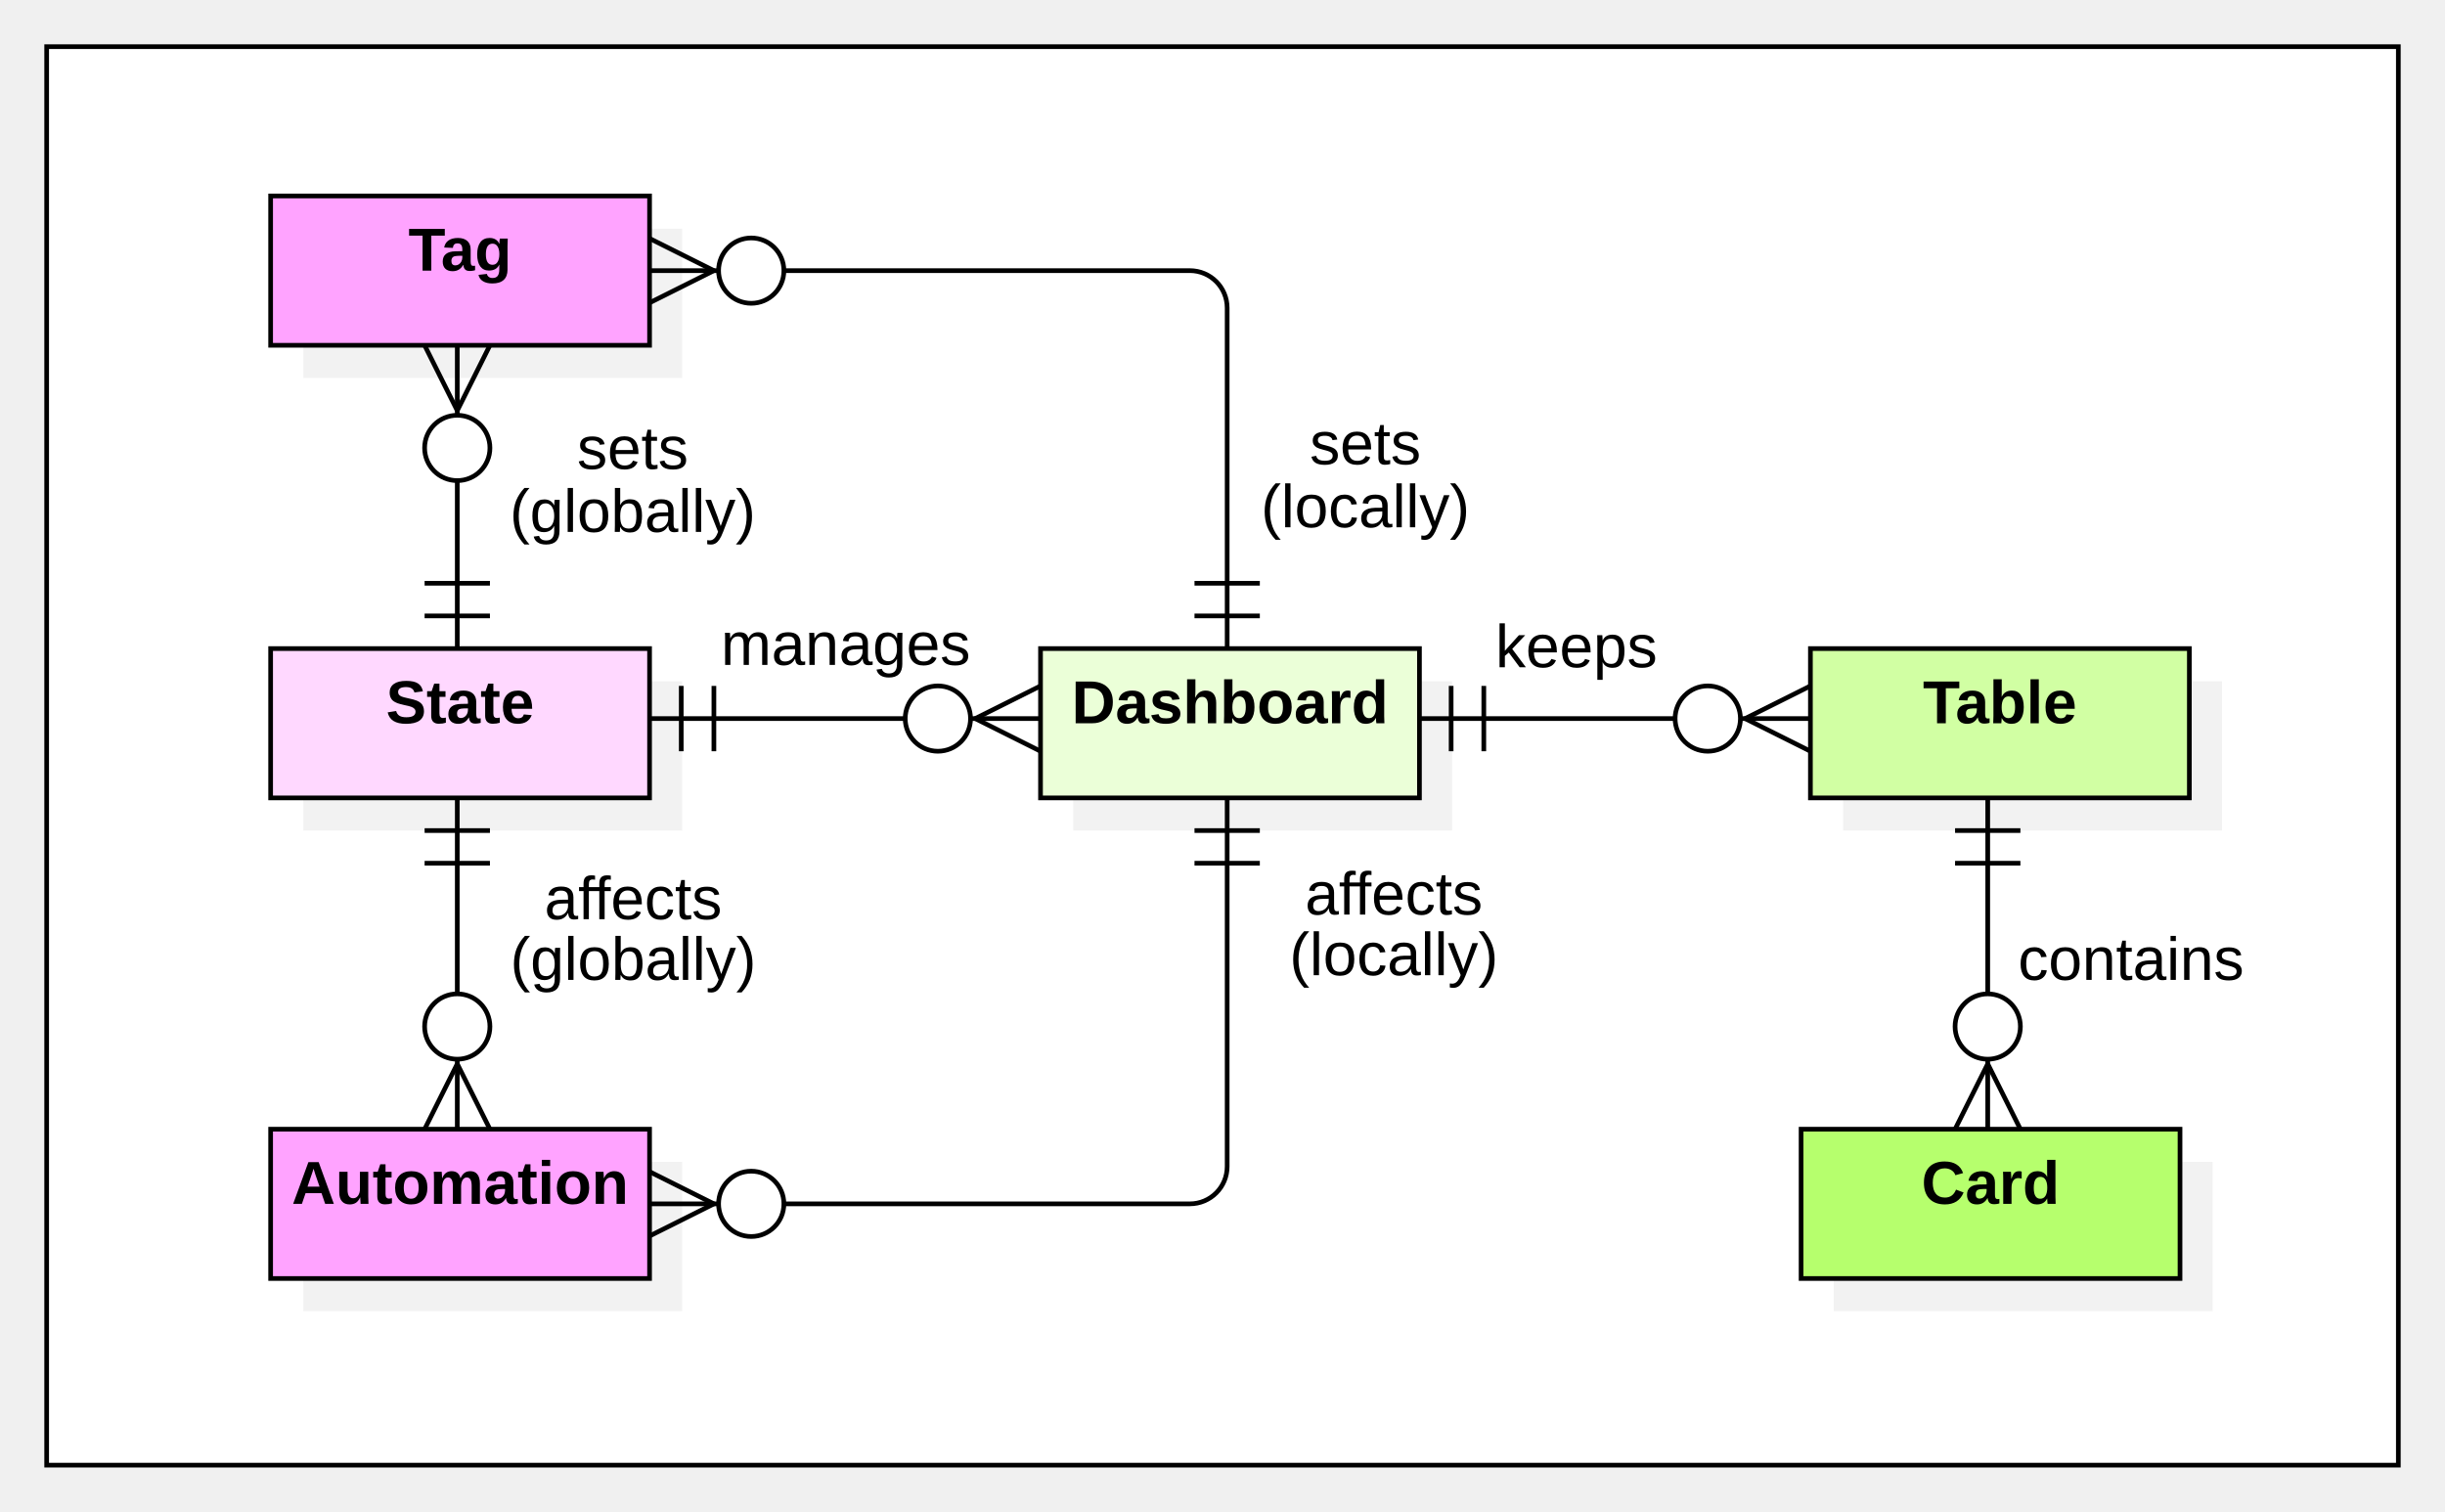
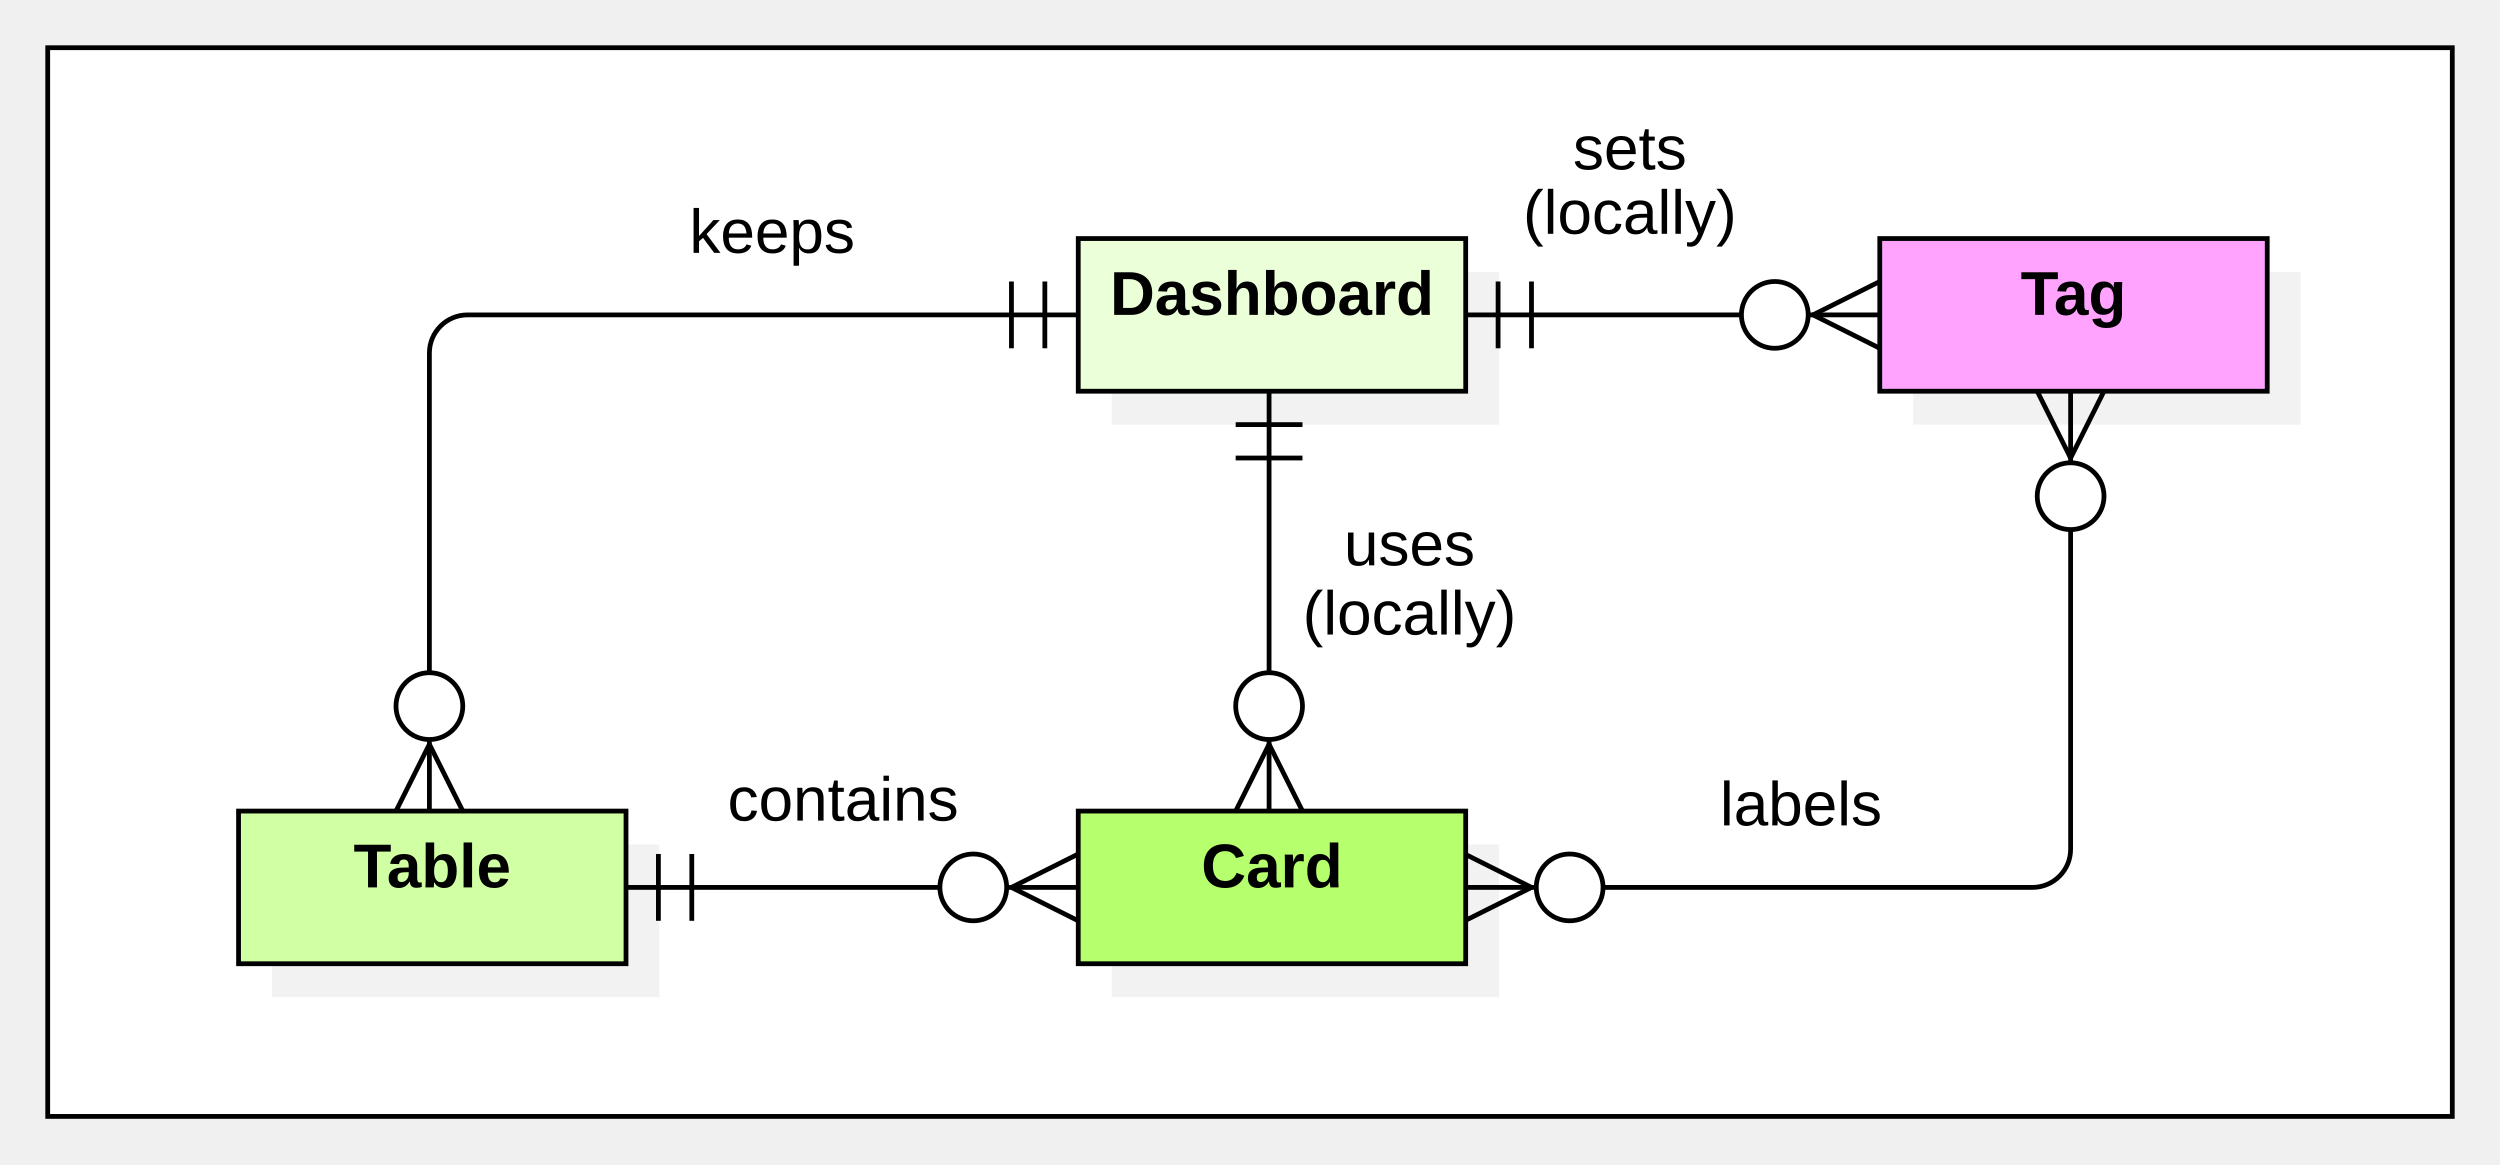
- <svg xmlns="http://www.w3.org/2000/svg" version="1.1" width="524" height="324">
+ <svg xmlns="http://www.w3.org/2000/svg" version="1.1" width="524" height="244">
  <defs />
  <g>
-     <g transform="translate(-278,-70) scale(1,1)">
-       <rect fill="#ffffff" stroke="none" x="288" y="80" width="504" height="304" />
-     </g>
-     <g transform="translate(-278,-70) scale(1,1)">
-       <path fill="none" stroke="#000000" d="M 288 80 L 792 80 L 792 384 L 288 384 L 288 80 Z Z" stroke-miterlimit="10" />
-     </g>
-     <g transform="translate(-278,-70) scale(1,1)">
-       <rect fill="#C0C0C0" stroke="none" x="343" y="216" width="81.211" height="32" opacity="0.2" />
-     </g>
-     <g transform="translate(-278,-70) scale(1,1)">
-       <rect fill="#ffd8ff" stroke="none" x="336" y="209" width="81.211" height="32" />
-     </g>
-     <g transform="translate(-278,-70) scale(1,1)">
-       <path fill="none" stroke="#000000" d="M 336 209 L 417.211 209 L 417.211 241 L 336 241 L 336 209 Z Z" stroke-miterlimit="10" />
-     </g>
-     <g transform="translate(-278,-70) scale(1,1)">
-       <g>
-         <path fill="none" stroke="none" />
-         <text fill="#000000" stroke="none" font-family="Arial" font-size="13px" font-style="normal" font-weight="bold" text-decoration="none" x="360.711" y="225">State</text>
-       </g>
-     </g>
-     <g transform="translate(-278,-70) scale(1,1)">
-       <rect fill="#C0C0C0" stroke="none" x="508" y="216" width="81.211" height="32" opacity="0.2" />
-     </g>
-     <g transform="translate(-278,-70) scale(1,1)">
-       <rect fill="#ebffd8" stroke="none" x="501" y="209" width="81.211" height="32" />
-     </g>
-     <g transform="translate(-278,-70) scale(1,1)">
-       <path fill="none" stroke="#000000" d="M 501 209 L 582.211 209 L 582.211 241 L 501 241 L 501 209 Z Z" stroke-miterlimit="10" />
-     </g>
-     <g transform="translate(-278,-70) scale(1,1)">
-       <g>
-         <path fill="none" stroke="none" />
-         <text fill="#000000" stroke="none" font-family="Arial" font-size="13px" font-style="normal" font-weight="bold" text-decoration="none" x="507.655" y="225">Dashboard</text>
-       </g>
-     </g>
-     <g transform="translate(-278,-70) scale(1,1)">
-       <rect fill="#C0C0C0" stroke="none" x="673" y="216" width="81.211" height="32" opacity="0.2" />
-     </g>
-     <g transform="translate(-278,-70) scale(1,1)">
-       <rect fill="#d1ffa3" stroke="none" x="666" y="209" width="81.211" height="32" />
-     </g>
-     <g transform="translate(-278,-70) scale(1,1)">
-       <path fill="none" stroke="#000000" d="M 666 209 L 747.211 209 L 747.211 241 L 666 241 L 666 209 Z Z" stroke-miterlimit="10" />
-     </g>
-     <g transform="translate(-278,-70) scale(1,1)">
-       <g>
-         <path fill="none" stroke="none" />
-         <text fill="#000000" stroke="none" font-family="Arial" font-size="13px" font-style="normal" font-weight="bold" text-decoration="none" x="690.111" y="225">Table</text>
-       </g>
-     </g>
-     <g transform="translate(-278,-70) scale(1,1)">
-       <rect fill="#C0C0C0" stroke="none" x="671" y="319" width="81.211" height="32" opacity="0.2" />
-     </g>
-     <g transform="translate(-278,-70) scale(1,1)">
-       <rect fill="#b6ff6d" stroke="none" x="664" y="312" width="81.211" height="32" />
-     </g>
-     <g transform="translate(-278,-70) scale(1,1)">
-       <path fill="none" stroke="#000000" d="M 664 312 L 745.211 312 L 745.211 344 L 664 344 L 664 312 Z Z" stroke-miterlimit="10" />
-     </g>
-     <g transform="translate(-278,-70) scale(1,1)">
-       <g>
-         <path fill="none" stroke="none" />
-         <text fill="#000000" stroke="none" font-family="Arial" font-size="13px" font-style="normal" font-weight="bold" text-decoration="none" x="689.796" y="328">Card</text>
-       </g>
-     </g>
-     <g transform="translate(-278,-70) scale(1,1)">
-       <rect fill="#C0C0C0" stroke="none" x="343" y="319" width="81.211" height="32" opacity="0.2" />
-     </g>
-     <g transform="translate(-278,-70) scale(1,1)">
-       <rect fill="#ffa3ff" stroke="none" x="336" y="312" width="81.211" height="32" />
-     </g>
-     <g transform="translate(-278,-70) scale(1,1)">
-       <path fill="none" stroke="#000000" d="M 336 312 L 417.211 312 L 417.211 344 L 336 344 L 336 312 Z Z" stroke-miterlimit="10" />
-     </g>
-     <g transform="translate(-278,-70) scale(1,1)">
-       <g>
-         <path fill="none" stroke="none" />
-         <text fill="#000000" stroke="none" font-family="Arial" font-size="13px" font-style="normal" font-weight="bold" text-decoration="none" x="340.5" y="328">Automation</text>
-       </g>
-     </g>
-     <g transform="translate(-278,-70) scale(1,1)">
-       <rect fill="#C0C0C0" stroke="none" x="343" y="119" width="81.211" height="32" opacity="0.2" />
-     </g>
-     <g transform="translate(-278,-70) scale(1,1)">
-       <rect fill="#ffa3ff" stroke="none" x="336" y="112" width="81.211" height="32" />
-     </g>
-     <g transform="translate(-278,-70) scale(1,1)">
-       <path fill="none" stroke="#000000" d="M 336 112 L 417.211 112 L 417.211 144 L 336 144 L 336 112 Z Z" stroke-miterlimit="10" />
-     </g>
-     <g transform="translate(-278,-70) scale(1,1)">
-       <g>
-         <path fill="none" stroke="none" />
-         <text fill="#000000" stroke="none" font-family="Arial" font-size="13px" font-style="normal" font-weight="bold" text-decoration="none" x="365.532" y="128">Tag</text>
-       </g>
-     </g>
-     <g transform="translate(-278,-70) scale(1,1)">
-       <path fill="none" stroke="#000000" d="M 417 224 L 501 224" stroke-miterlimit="10" />
-     </g>
-     <g transform="translate(-278,-70) scale(1,1)">
-       <path fill="none" stroke="#000000" d="M 487 224 L 501 231" stroke-miterlimit="10" />
-     </g>
-     <g transform="translate(-278,-70) scale(1,1)">
-       <path fill="none" stroke="#000000" d="M 487 224 L 501 217" stroke-miterlimit="10" />
-     </g>
-     <g transform="translate(-278,-70) scale(1,1)">
-       <path fill="#FFFFFF" stroke="none" d="M 472 224 C 472 220.134 475.134 217 479 217 C 482.866 217 486 220.134 486 224 C 486 227.866 482.866 231 479 231 C 475.134 231 472 227.866 472 224 Z" />
-     </g>
-     <g transform="translate(-278,-70) scale(1,1)">
-       <path fill="none" stroke="#000000" d="M 472 224 C 472 220.134 475.134 217 479 217 C 482.866 217 486 220.134 486 224 C 486 227.866 482.866 231 479 231 C 475.134 231 472 227.866 472 224 Z" stroke-miterlimit="10" />
-     </g>
-     <g transform="translate(-278,-70) scale(1,1)">
-       <path fill="none" stroke="#000000" d="M 424 217 L 424 231" stroke-miterlimit="10" />
-     </g>
-     <g transform="translate(-278,-70) scale(1,1)">
-       <path fill="none" stroke="#000000" d="M 431 217 L 431 231" stroke-miterlimit="10" />
-     </g>
-     <g transform="translate(-278,-70) scale(1,1)">
-       <g>
-         <path fill="none" stroke="none" />
-         <text fill="#000000" stroke="none" font-family="Arial" font-size="13px" font-style="normal" font-weight="normal" text-decoration="none" x="432.5" y="212.5">manages</text>
-       </g>
-     </g>
-     <g transform="translate(-278,-70) scale(1,1)">
-       <g>
-         <path fill="none" stroke="none" />
-         <text fill="#000000" stroke="none" font-family="Arial" font-size="13px" font-style="normal" font-weight="normal" text-decoration="none" x="441.5" y="209" />
-       </g>
-     </g>
-     <g transform="translate(-278,-70) scale(1,1)">
-       <g>
-         <path fill="none" stroke="none" />
-         <text fill="#000000" stroke="none" font-family="Arial" font-size="13px" font-style="normal" font-weight="normal" text-decoration="none" x="474.5" y="209" />
-       </g>
-     </g>
-     <g transform="translate(-278,-70) scale(1,1)">
-       <path fill="none" stroke="#000000" d="M 582 224 L 666 224" stroke-miterlimit="10" />
-     </g>
-     <g transform="translate(-278,-70) scale(1,1)">
-       <path fill="none" stroke="#000000" d="M 652 224 L 666 231" stroke-miterlimit="10" />
-     </g>
-     <g transform="translate(-278,-70) scale(1,1)">
-       <path fill="none" stroke="#000000" d="M 652 224 L 666 217" stroke-miterlimit="10" />
-     </g>
-     <g transform="translate(-278,-70) scale(1,1)">
-       <path fill="#FFFFFF" stroke="none" d="M 637 224 C 637 220.134 640.134 217 644 217 C 647.866 217 651 220.134 651 224 C 651 227.866 647.866 231 644 231 C 640.134 231 637 227.866 637 224 Z" />
-     </g>
-     <g transform="translate(-278,-70) scale(1,1)">
-       <path fill="none" stroke="#000000" d="M 637 224 C 637 220.134 640.134 217 644 217 C 647.866 217 651 220.134 651 224 C 651 227.866 647.866 231 644 231 C 640.134 231 637 227.866 637 224 Z" stroke-miterlimit="10" />
-     </g>
-     <g transform="translate(-278,-70) scale(1,1)">
-       <path fill="none" stroke="#000000" d="M 589 217 L 589 231" stroke-miterlimit="10" />
-     </g>
-     <g transform="translate(-278,-70) scale(1,1)">
-       <path fill="none" stroke="#000000" d="M 596 217 L 596 231" stroke-miterlimit="10" />
-     </g>
-     <g transform="translate(-278,-70) scale(1,1)">
-       <g>
-         <path fill="none" stroke="none" />
-         <text fill="#000000" stroke="none" font-family="Arial" font-size="13px" font-style="normal" font-weight="normal" text-decoration="none" x="598.5" y="213">keeps</text>
-       </g>
-     </g>
-     <g transform="translate(-278,-70) scale(1,1)">
-       <g>
-         <path fill="none" stroke="none" />
-         <text fill="#000000" stroke="none" font-family="Arial" font-size="13px" font-style="normal" font-weight="normal" text-decoration="none" x="606.5" y="209" />
-       </g>
-     </g>
-     <g transform="translate(-278,-70) scale(1,1)">
-       <g>
-         <path fill="none" stroke="none" />
-         <text fill="#000000" stroke="none" font-family="Arial" font-size="13px" font-style="normal" font-weight="normal" text-decoration="none" x="639.5" y="209" />
-       </g>
-     </g>
-     <g transform="translate(-278,-70) scale(1,1)">
-       <path fill="none" stroke="#000000" d="M 704 241 L 704 312" stroke-miterlimit="10" />
-     </g>
-     <g transform="translate(-278,-70) scale(1,1)">
-       <path fill="none" stroke="#000000" d="M 704 298 L 697 312" stroke-miterlimit="10" />
-     </g>
-     <g transform="translate(-278,-70) scale(1,1)">
-       <path fill="none" stroke="#000000" d="M 704 298 L 711 312" stroke-miterlimit="10" />
-     </g>
-     <g transform="translate(-278,-70) scale(1,1)">
-       <path fill="#FFFFFF" stroke="none" d="M 697 290 C 697 286.134 700.134 283 704 283 C 707.866 283 711 286.134 711 290 C 711 293.866 707.866 297 704 297 C 700.134 297 697 293.866 697 290 Z" />
-     </g>
-     <g transform="translate(-278,-70) scale(1,1)">
-       <path fill="none" stroke="#000000" d="M 697 290 C 697 286.134 700.134 283 704 283 C 707.866 283 711 286.134 711 290 C 711 293.866 707.866 297 704 297 C 700.134 297 697 293.866 697 290 Z" stroke-miterlimit="10" />
-     </g>
-     <g transform="translate(-278,-70) scale(1,1)">
-       <path fill="none" stroke="#000000" d="M 711 248 L 697 248" stroke-miterlimit="10" />
-     </g>
-     <g transform="translate(-278,-70) scale(1,1)">
-       <path fill="none" stroke="#000000" d="M 711 255 L 697 255" stroke-miterlimit="10" />
-     </g>
-     <g transform="translate(-278,-70) scale(1,1)">
-       <g>
-         <path fill="none" stroke="none" />
-         <text fill="#000000" stroke="none" font-family="Arial" font-size="13px" font-style="normal" font-weight="normal" text-decoration="none" x="710.5" y="280">contains</text>
-       </g>
-     </g>
-     <g transform="translate(-278,-70) scale(1,1)">
-       <g>
-         <path fill="none" stroke="none" />
-         <text fill="#000000" stroke="none" font-family="Arial" font-size="13px" font-style="normal" font-weight="normal" text-decoration="none" x="718.5" y="266" />
-       </g>
-     </g>
-     <g transform="translate(-278,-70) scale(1,1)">
-       <g>
-         <path fill="none" stroke="none" />
-         <text fill="#000000" stroke="none" font-family="Arial" font-size="13px" font-style="normal" font-weight="normal" text-decoration="none" x="718.5" y="286" />
-       </g>
-     </g>
-     <g transform="translate(-278,-70) scale(1,1)">
-       <path fill="none" stroke="#000000" d="M 541 209 L 541 136 M 541 136 A 8 8 0 0 0 533 128 L 417 128" stroke-miterlimit="10" />
-     </g>
-     <g transform="translate(-278,-70) scale(1,1)">
-       <path fill="none" stroke="#000000" d="M 431 128 L 417 121" stroke-miterlimit="10" />
-     </g>
-     <g transform="translate(-278,-70) scale(1,1)">
-       <path fill="none" stroke="#000000" d="M 431 128 L 417 135" stroke-miterlimit="10" />
-     </g>
-     <g transform="translate(-278,-70) scale(1,1)">
-       <path fill="#FFFFFF" stroke="none" d="M 432 128 C 432 124.134 435.134 121 439 121 C 442.866 121 446 124.134 446 128 C 446 131.866 442.866 135 439 135 C 435.134 135 432 131.866 432 128 Z" />
-     </g>
-     <g transform="translate(-278,-70) scale(1,1)">
-       <path fill="none" stroke="#000000" d="M 432 128 C 432 124.134 435.134 121 439 121 C 442.866 121 446 124.134 446 128 C 446 131.866 442.866 135 439 135 C 435.134 135 432 131.866 432 128 Z" stroke-miterlimit="10" />
-     </g>
-     <g transform="translate(-278,-70) scale(1,1)">
-       <path fill="none" stroke="#000000" d="M 534 202 L 548 202" stroke-miterlimit="10" />
-     </g>
-     <g transform="translate(-278,-70) scale(1,1)">
-       <path fill="none" stroke="#000000" d="M 534 195 L 548 195" stroke-miterlimit="10" />
-     </g>
-     <g transform="translate(-278,-70) scale(1,1)">
-       <g>
-         <path fill="none" stroke="none" />
-         <text fill="#000000" stroke="none" font-family="Arial" font-size="13px" font-style="normal" font-weight="normal" text-decoration="none" x="558.697" y="169.5">sets</text>
-         <text fill="#000000" stroke="none" font-family="Arial" font-size="13px" font-style="normal" font-weight="normal" text-decoration="none" x="548.227" y="183">(locally)</text>
-       </g>
-     </g>
-     <g transform="translate(-278,-70) scale(1,1)">
-       <g>
-         <path fill="none" stroke="none" />
-         <text fill="#000000" stroke="none" font-family="Arial" font-size="13px" font-style="normal" font-weight="normal" text-decoration="none" x="441.5" y="142" />
-       </g>
-     </g>
-     <g transform="translate(-278,-70) scale(1,1)">
-       <path fill="none" stroke="#000000" d="M 376 241 L 376 312" stroke-miterlimit="10" />
-     </g>
-     <g transform="translate(-278,-70) scale(1,1)">
-       <path fill="none" stroke="#000000" d="M 376 298 L 369 312" stroke-miterlimit="10" />
-     </g>
-     <g transform="translate(-278,-70) scale(1,1)">
-       <path fill="none" stroke="#000000" d="M 376 298 L 383 312" stroke-miterlimit="10" />
-     </g>
-     <g transform="translate(-278,-70) scale(1,1)">
-       <path fill="#FFFFFF" stroke="none" d="M 369 290 C 369 286.134 372.134 283 376 283 C 379.866 283 383 286.134 383 290 C 383 293.866 379.866 297 376 297 C 372.134 297 369 293.866 369 290 Z" />
-     </g>
-     <g transform="translate(-278,-70) scale(1,1)">
-       <path fill="none" stroke="#000000" d="M 369 290 C 369 286.134 372.134 283 376 283 C 379.866 283 383 286.134 383 290 C 383 293.866 379.866 297 376 297 C 372.134 297 369 293.866 369 290 Z" stroke-miterlimit="10" />
-     </g>
-     <g transform="translate(-278,-70) scale(1,1)">
-       <path fill="none" stroke="#000000" d="M 383 248 L 369 248" stroke-miterlimit="10" />
-     </g>
-     <g transform="translate(-278,-70) scale(1,1)">
-       <path fill="none" stroke="#000000" d="M 383 255 L 369 255" stroke-miterlimit="10" />
-     </g>
-     <g transform="translate(-278,-70) scale(1,1)">
-       <g>
-         <path fill="none" stroke="none" />
-         <text fill="#000000" stroke="none" font-family="Arial" font-size="13px" font-style="normal" font-weight="normal" text-decoration="none" x="394.677" y="267">affects</text>
-         <text fill="#000000" stroke="none" font-family="Arial" font-size="13px" font-style="normal" font-weight="normal" text-decoration="none" x="387.336" y="280">(globally)</text>
-       </g>
-     </g>
-     <g transform="translate(-278,-70) scale(1,1)">
-       <g>
-         <path fill="none" stroke="none" />
-         <text fill="#000000" stroke="none" font-family="Arial" font-size="13px" font-style="normal" font-weight="normal" text-decoration="none" x="390.5" y="266" />
-       </g>
-     </g>
-     <g transform="translate(-278,-70) scale(1,1)">
-       <g>
-         <path fill="none" stroke="none" />
-         <text fill="#000000" stroke="none" font-family="Arial" font-size="13px" font-style="normal" font-weight="normal" text-decoration="none" x="390.5" y="286" />
-       </g>
-     </g>
-     <g transform="translate(-278,-70) scale(1,1)">
-       <path fill="none" stroke="#000000" d="M 541 241 L 541 320 M 541 320 A 8 8 0 0 1 533 328 L 417 328" stroke-miterlimit="10" />
-     </g>
-     <g transform="translate(-278,-70) scale(1,1)">
-       <path fill="none" stroke="#000000" d="M 431 328 L 417 321" stroke-miterlimit="10" />
-     </g>
-     <g transform="translate(-278,-70) scale(1,1)">
-       <path fill="none" stroke="#000000" d="M 431 328 L 417 335" stroke-miterlimit="10" />
-     </g>
-     <g transform="translate(-278,-70) scale(1,1)">
-       <path fill="#FFFFFF" stroke="none" d="M 432 328 C 432 324.134 435.134 321 439 321 C 442.866 321 446 324.134 446 328 C 446 331.866 442.866 335 439 335 C 435.134 335 432 331.866 432 328 Z" />
-     </g>
-     <g transform="translate(-278,-70) scale(1,1)">
-       <path fill="none" stroke="#000000" d="M 432 328 C 432 324.134 435.134 321 439 321 C 442.866 321 446 324.134 446 328 C 446 331.866 442.866 335 439 335 C 435.134 335 432 331.866 432 328 Z" stroke-miterlimit="10" />
-     </g>
-     <g transform="translate(-278,-70) scale(1,1)">
-       <path fill="none" stroke="#000000" d="M 548 248 L 534 248" stroke-miterlimit="10" />
-     </g>
-     <g transform="translate(-278,-70) scale(1,1)">
-       <path fill="none" stroke="#000000" d="M 548 255 L 534 255" stroke-miterlimit="10" />
-     </g>
-     <g transform="translate(-278,-70) scale(1,1)">
-       <g>
-         <path fill="none" stroke="none" />
-         <text fill="#000000" stroke="none" font-family="Arial" font-size="13px" font-style="normal" font-weight="normal" text-decoration="none" x="557.697" y="266">affects</text>
-         <text fill="#000000" stroke="none" font-family="Arial" font-size="13px" font-style="normal" font-weight="normal" text-decoration="none" x="554.336" y="279">(locally)</text>
-       </g>
-     </g>
-     <g transform="translate(-278,-70) scale(1,1)">
-       <g>
-         <path fill="none" stroke="none" />
-         <text fill="#000000" stroke="none" font-family="Arial" font-size="13px" font-style="normal" font-weight="normal" text-decoration="none" x="555.5" y="266" />
-       </g>
-     </g>
-     <g transform="translate(-278,-70) scale(1,1)">
-       <g>
-         <path fill="none" stroke="none" />
-         <text fill="#000000" stroke="none" font-family="Arial" font-size="13px" font-style="normal" font-weight="normal" text-decoration="none" x="441.5" y="342" />
-       </g>
-     </g>
-     <g transform="translate(-278,-70) scale(1,1)">
-       <path fill="none" stroke="#000000" d="M 376 209 L 376 144" stroke-miterlimit="10" />
-     </g>
-     <g transform="translate(-278,-70) scale(1,1)">
-       <path fill="none" stroke="#000000" d="M 376 158 L 383 144" stroke-miterlimit="10" />
-     </g>
-     <g transform="translate(-278,-70) scale(1,1)">
-       <path fill="none" stroke="#000000" d="M 376 158 L 369 144" stroke-miterlimit="10" />
-     </g>
-     <g transform="translate(-278,-70) scale(1,1)">
-       <path fill="#FFFFFF" stroke="none" d="M 369 166 C 369 162.134 372.134 159 376 159 C 379.866 159 383 162.134 383 166 C 383 169.866 379.866 173 376 173 C 372.134 173 369 169.866 369 166 Z" />
-     </g>
-     <g transform="translate(-278,-70) scale(1,1)">
-       <path fill="none" stroke="#000000" d="M 369 166 C 369 162.134 372.134 159 376 159 C 379.866 159 383 162.134 383 166 C 383 169.866 379.866 173 376 173 C 372.134 173 369 169.866 369 166 Z" stroke-miterlimit="10" />
-     </g>
-     <g transform="translate(-278,-70) scale(1,1)">
-       <path fill="none" stroke="#000000" d="M 369 202 L 383 202" stroke-miterlimit="10" />
-     </g>
-     <g transform="translate(-278,-70) scale(1,1)">
-       <path fill="none" stroke="#000000" d="M 369 195 L 383 195" stroke-miterlimit="10" />
-     </g>
-     <g transform="translate(-278,-70) scale(1,1)">
-       <g>
-         <path fill="none" stroke="none" />
-         <text fill="#000000" stroke="none" font-family="Arial" font-size="13px" font-style="normal" font-weight="normal" text-decoration="none" x="401.677" y="170.5">sets</text>
-         <text fill="#000000" stroke="none" font-family="Arial" font-size="13px" font-style="normal" font-weight="normal" text-decoration="none" x="387.227" y="184">(globally)</text>
-       </g>
-     </g>
-     <g transform="translate(-278,-70) scale(1,1)">
-       <g>
-         <path fill="none" stroke="none" />
-         <text fill="#000000" stroke="none" font-family="Arial" font-size="13px" font-style="normal" font-weight="normal" text-decoration="none" x="360.5" y="183" />
-       </g>
-     </g>
-     <g transform="translate(-278,-70) scale(1,1)">
-       <g>
-         <path fill="none" stroke="none" />
-         <text fill="#000000" stroke="none" font-family="Arial" font-size="13px" font-style="normal" font-weight="normal" text-decoration="none" x="360.5" y="169" />
+     <g transform="translate(-278,-62) scale(1,1)">
+       <rect fill="#ffffff" stroke="none" x="288" y="72" width="504" height="224" />
+     </g>
+     <g transform="translate(-278,-62) scale(1,1)">
+       <path fill="none" stroke="#000000" d="M 288 72 L 792 72 L 792 296 L 288 296 L 288 72 Z Z" stroke-miterlimit="10" />
+     </g>
+     <g transform="translate(-278,-62) scale(1,1)">
+       <rect fill="#C0C0C0" stroke="none" x="511" y="119" width="81.211" height="32" opacity="0.2" />
+     </g>
+     <g transform="translate(-278,-62) scale(1,1)">
+       <rect fill="#ebffd8" stroke="none" x="504" y="112" width="81.211" height="32" />
+     </g>
+     <g transform="translate(-278,-62) scale(1,1)">
+       <path fill="none" stroke="#000000" d="M 504 112 L 585.211 112 L 585.211 144 L 504 144 L 504 112 Z Z" stroke-miterlimit="10" />
+     </g>
+     <g transform="translate(-278,-62) scale(1,1)">
+       <g>
+         <path fill="none" stroke="none" />
+         <text fill="#000000" stroke="none" font-family="Arial" font-size="13px" font-style="normal" font-weight="bold" text-decoration="none" x="510.655" y="128">Dashboard</text>
+       </g>
+     </g>
+     <g transform="translate(-278,-62) scale(1,1)">
+       <rect fill="#C0C0C0" stroke="none" x="335" y="239" width="81.211" height="32" opacity="0.2" />
+     </g>
+     <g transform="translate(-278,-62) scale(1,1)">
+       <rect fill="#d1ffa3" stroke="none" x="328" y="232" width="81.211" height="32" />
+     </g>
+     <g transform="translate(-278,-62) scale(1,1)">
+       <path fill="none" stroke="#000000" d="M 328 232 L 409.211 232 L 409.211 264 L 328 264 L 328 232 Z Z" stroke-miterlimit="10" />
+     </g>
+     <g transform="translate(-278,-62) scale(1,1)">
+       <g>
+         <path fill="none" stroke="none" />
+         <text fill="#000000" stroke="none" font-family="Arial" font-size="13px" font-style="normal" font-weight="bold" text-decoration="none" x="352.111" y="248">Table</text>
+       </g>
+     </g>
+     <g transform="translate(-278,-62) scale(1,1)">
+       <rect fill="#C0C0C0" stroke="none" x="511" y="239" width="81.211" height="32" opacity="0.2" />
+     </g>
+     <g transform="translate(-278,-62) scale(1,1)">
+       <rect fill="#b6ff6d" stroke="none" x="504" y="232" width="81.211" height="32" />
+     </g>
+     <g transform="translate(-278,-62) scale(1,1)">
+       <path fill="none" stroke="#000000" d="M 504 232 L 585.211 232 L 585.211 264 L 504 264 L 504 232 Z Z" stroke-miterlimit="10" />
+     </g>
+     <g transform="translate(-278,-62) scale(1,1)">
+       <g>
+         <path fill="none" stroke="none" />
+         <text fill="#000000" stroke="none" font-family="Arial" font-size="13px" font-style="normal" font-weight="bold" text-decoration="none" x="529.796" y="248">Card</text>
+       </g>
+     </g>
+     <g transform="translate(-278,-62) scale(1,1)">
+       <rect fill="#C0C0C0" stroke="none" x="679" y="119" width="81.211" height="32" opacity="0.2" />
+     </g>
+     <g transform="translate(-278,-62) scale(1,1)">
+       <rect fill="#ffa3ff" stroke="none" x="672" y="112" width="81.211" height="32" />
+     </g>
+     <g transform="translate(-278,-62) scale(1,1)">
+       <path fill="none" stroke="#000000" d="M 672 112 L 753.211 112 L 753.211 144 L 672 144 L 672 112 Z Z" stroke-miterlimit="10" />
+     </g>
+     <g transform="translate(-278,-62) scale(1,1)">
+       <g>
+         <path fill="none" stroke="none" />
+         <text fill="#000000" stroke="none" font-family="Arial" font-size="13px" font-style="normal" font-weight="bold" text-decoration="none" x="701.532" y="128">Tag</text>
+       </g>
+     </g>
+     <g transform="translate(-278,-62) scale(1,1)">
+       <path fill="none" stroke="#000000" d="M 504 128 L 376 128 M 376 128 A 8 8 0 0 0 368 136 L 368 232" stroke-miterlimit="10" />
+     </g>
+     <g transform="translate(-278,-62) scale(1,1)">
+       <path fill="none" stroke="#000000" d="M 368 218 L 361 232" stroke-miterlimit="10" />
+     </g>
+     <g transform="translate(-278,-62) scale(1,1)">
+       <path fill="none" stroke="#000000" d="M 368 218 L 375 232" stroke-miterlimit="10" />
+     </g>
+     <g transform="translate(-278,-62) scale(1,1)">
+       <path fill="#FFFFFF" stroke="none" d="M 361 210 C 361 206.134 364.134 203 368 203 C 371.866 203 375 206.134 375 210 C 375 213.866 371.866 217 368 217 C 364.134 217 361 213.866 361 210 Z" />
+     </g>
+     <g transform="translate(-278,-62) scale(1,1)">
+       <path fill="none" stroke="#000000" d="M 361 210 C 361 206.134 364.134 203 368 203 C 371.866 203 375 206.134 375 210 C 375 213.866 371.866 217 368 217 C 364.134 217 361 213.866 361 210 Z" stroke-miterlimit="10" />
+     </g>
+     <g transform="translate(-278,-62) scale(1,1)">
+       <path fill="none" stroke="#000000" d="M 497 135 L 497 121" stroke-miterlimit="10" />
+     </g>
+     <g transform="translate(-278,-62) scale(1,1)">
+       <path fill="none" stroke="#000000" d="M 490 135 L 490 121" stroke-miterlimit="10" />
+     </g>
+     <g transform="translate(-278,-62) scale(1,1)">
+       <g>
+         <path fill="none" stroke="none" />
+         <text fill="#000000" stroke="none" font-family="Arial" font-size="13px" font-style="normal" font-weight="normal" text-decoration="none" x="422.5" y="115">keeps</text>
+       </g>
+     </g>
+     <g transform="translate(-278,-62) scale(1,1)">
+       <g>
+         <path fill="none" stroke="none" />
+         <text fill="#000000" stroke="none" font-family="Arial" font-size="13px" font-style="normal" font-weight="normal" text-decoration="none" x="477.5" y="142" />
+       </g>
+     </g>
+     <g transform="translate(-278,-62) scale(1,1)">
+       <g>
+         <path fill="none" stroke="none" />
+         <text fill="#000000" stroke="none" font-family="Arial" font-size="13px" font-style="normal" font-weight="normal" text-decoration="none" x="382.5" y="206" />
+       </g>
+     </g>
+     <g transform="translate(-278,-62) scale(1,1)">
+       <path fill="none" stroke="#000000" d="M 409 248 L 504 248" stroke-miterlimit="10" />
+     </g>
+     <g transform="translate(-278,-62) scale(1,1)">
+       <path fill="none" stroke="#000000" d="M 490 248 L 504 255" stroke-miterlimit="10" />
+     </g>
+     <g transform="translate(-278,-62) scale(1,1)">
+       <path fill="none" stroke="#000000" d="M 490 248 L 504 241" stroke-miterlimit="10" />
+     </g>
+     <g transform="translate(-278,-62) scale(1,1)">
+       <path fill="#FFFFFF" stroke="none" d="M 475 248 C 475 244.134 478.134 241 482 241 C 485.866 241 489 244.134 489 248 C 489 251.866 485.866 255 482 255 C 478.134 255 475 251.866 475 248 Z" />
+     </g>
+     <g transform="translate(-278,-62) scale(1,1)">
+       <path fill="none" stroke="#000000" d="M 475 248 C 475 244.134 478.134 241 482 241 C 485.866 241 489 244.134 489 248 C 489 251.866 485.866 255 482 255 C 478.134 255 475 251.866 475 248 Z" stroke-miterlimit="10" />
+     </g>
+     <g transform="translate(-278,-62) scale(1,1)">
+       <path fill="none" stroke="#000000" d="M 416 241 L 416 255" stroke-miterlimit="10" />
+     </g>
+     <g transform="translate(-278,-62) scale(1,1)">
+       <path fill="none" stroke="#000000" d="M 423 241 L 423 255" stroke-miterlimit="10" />
+     </g>
+     <g transform="translate(-278,-62) scale(1,1)">
+       <g>
+         <path fill="none" stroke="none" />
+         <text fill="#000000" stroke="none" font-family="Arial" font-size="13px" font-style="normal" font-weight="normal" text-decoration="none" x="430.5" y="234">contains</text>
+       </g>
+     </g>
+     <g transform="translate(-278,-62) scale(1,1)">
+       <g>
+         <path fill="none" stroke="none" />
+         <text fill="#000000" stroke="none" font-family="Arial" font-size="13px" font-style="normal" font-weight="normal" text-decoration="none" x="433.5" y="233" />
+       </g>
+     </g>
+     <g transform="translate(-278,-62) scale(1,1)">
+       <g>
+         <path fill="none" stroke="none" />
+         <text fill="#000000" stroke="none" font-family="Arial" font-size="13px" font-style="normal" font-weight="normal" text-decoration="none" x="477.5" y="233" />
+       </g>
+     </g>
+     <g transform="translate(-278,-62) scale(1,1)">
+       <path fill="none" stroke="#000000" d="M 585 128 L 672 128" stroke-miterlimit="10" />
+     </g>
+     <g transform="translate(-278,-62) scale(1,1)">
+       <path fill="none" stroke="#000000" d="M 658 128 L 672 135" stroke-miterlimit="10" />
+     </g>
+     <g transform="translate(-278,-62) scale(1,1)">
+       <path fill="none" stroke="#000000" d="M 658 128 L 672 121" stroke-miterlimit="10" />
+     </g>
+     <g transform="translate(-278,-62) scale(1,1)">
+       <path fill="#FFFFFF" stroke="none" d="M 643 128 C 643 124.134 646.134 121 650 121 C 653.866 121 657 124.134 657 128 C 657 131.866 653.866 135 650 135 C 646.134 135 643 131.866 643 128 Z" />
+     </g>
+     <g transform="translate(-278,-62) scale(1,1)">
+       <path fill="none" stroke="#000000" d="M 643 128 C 643 124.134 646.134 121 650 121 C 653.866 121 657 124.134 657 128 C 657 131.866 653.866 135 650 135 C 646.134 135 643 131.866 643 128 Z" stroke-miterlimit="10" />
+     </g>
+     <g transform="translate(-278,-62) scale(1,1)">
+       <path fill="none" stroke="#000000" d="M 592 121 L 592 135" stroke-miterlimit="10" />
+     </g>
+     <g transform="translate(-278,-62) scale(1,1)">
+       <path fill="none" stroke="#000000" d="M 599 121 L 599 135" stroke-miterlimit="10" />
+     </g>
+     <g transform="translate(-278,-62) scale(1,1)">
+       <g>
+         <path fill="none" stroke="none" />
+         <text fill="#000000" stroke="none" font-family="Arial" font-size="13px" font-style="normal" font-weight="normal" text-decoration="none" x="607.697" y="97.5">sets</text>
+         <text fill="#000000" stroke="none" font-family="Arial" font-size="13px" font-style="normal" font-weight="normal" text-decoration="none" x="597.227" y="111">(locally)</text>
+       </g>
+     </g>
+     <g transform="translate(-278,-62) scale(1,1)">
+       <g>
+         <path fill="none" stroke="none" />
+         <text fill="#000000" stroke="none" font-family="Arial" font-size="13px" font-style="normal" font-weight="normal" text-decoration="none" x="645.5" y="113" />
+       </g>
+     </g>
+     <g transform="translate(-278,-62) scale(1,1)">
+       <path fill="none" stroke="#000000" d="M 585 248 L 704 248 M 704 248 A 8 8 0 0 0 712 240 L 712 144" stroke-miterlimit="10" />
+     </g>
+     <g transform="translate(-278,-62) scale(1,1)">
+       <path fill="none" stroke="#000000" d="M 712 158 L 719 144" stroke-miterlimit="10" />
+     </g>
+     <g transform="translate(-278,-62) scale(1,1)">
+       <path fill="none" stroke="#000000" d="M 712 158 L 705 144" stroke-miterlimit="10" />
+     </g>
+     <g transform="translate(-278,-62) scale(1,1)">
+       <path fill="#FFFFFF" stroke="none" d="M 705 166 C 705 162.134 708.134 159 712 159 C 715.866 159 719 162.134 719 166 C 719 169.866 715.866 173 712 173 C 708.134 173 705 169.866 705 166 Z" />
+     </g>
+     <g transform="translate(-278,-62) scale(1,1)">
+       <path fill="none" stroke="#000000" d="M 705 166 C 705 162.134 708.134 159 712 159 C 715.866 159 719 162.134 719 166 C 719 169.866 715.866 173 712 173 C 708.134 173 705 169.866 705 166 Z" stroke-miterlimit="10" />
+     </g>
+     <g transform="translate(-278,-62) scale(1,1)">
+       <path fill="none" stroke="#000000" d="M 599 248 L 585 241" stroke-miterlimit="10" />
+     </g>
+     <g transform="translate(-278,-62) scale(1,1)">
+       <path fill="none" stroke="#000000" d="M 599 248 L 585 255" stroke-miterlimit="10" />
+     </g>
+     <g transform="translate(-278,-62) scale(1,1)">
+       <path fill="#FFFFFF" stroke="none" d="M 600 248 C 600 244.134 603.134 241 607 241 C 610.866 241 614 244.134 614 248 C 614 251.866 610.866 255 607 255 C 603.134 255 600 251.866 600 248 Z" />
+     </g>
+     <g transform="translate(-278,-62) scale(1,1)">
+       <path fill="none" stroke="#000000" d="M 600 248 C 600 244.134 603.134 241 607 241 C 610.866 241 614 244.134 614 248 C 614 251.866 610.866 255 607 255 C 603.134 255 600 251.866 600 248 Z" stroke-miterlimit="10" />
+     </g>
+     <g transform="translate(-278,-62) scale(1,1)">
+       <g>
+         <path fill="none" stroke="none" />
+         <text fill="#000000" stroke="none" font-family="Arial" font-size="13px" font-style="normal" font-weight="normal" text-decoration="none" x="638.5" y="235">labels</text>
+       </g>
+     </g>
+     <g transform="translate(-278,-62) scale(1,1)">
+       <g>
+         <path fill="none" stroke="none" />
+         <text fill="#000000" stroke="none" font-family="Arial" font-size="13px" font-style="normal" font-weight="normal" text-decoration="none" x="609.5" y="233" />
+       </g>
+     </g>
+     <g transform="translate(-278,-62) scale(1,1)">
+       <g>
+         <path fill="none" stroke="none" />
+         <text fill="#000000" stroke="none" font-family="Arial" font-size="13px" font-style="normal" font-weight="normal" text-decoration="none" x="696.5" y="169" />
+       </g>
+     </g>
+     <g transform="translate(-278,-62) scale(1,1)">
+       <path fill="none" stroke="#000000" d="M 544 144 L 544 232" stroke-miterlimit="10" />
+     </g>
+     <g transform="translate(-278,-62) scale(1,1)">
+       <path fill="none" stroke="#000000" d="M 544 218 L 537 232" stroke-miterlimit="10" />
+     </g>
+     <g transform="translate(-278,-62) scale(1,1)">
+       <path fill="none" stroke="#000000" d="M 544 218 L 551 232" stroke-miterlimit="10" />
+     </g>
+     <g transform="translate(-278,-62) scale(1,1)">
+       <path fill="#FFFFFF" stroke="none" d="M 537 210 C 537 206.134 540.134 203 544 203 C 547.866 203 551 206.134 551 210 C 551 213.866 547.866 217 544 217 C 540.134 217 537 213.866 537 210 Z" />
+     </g>
+     <g transform="translate(-278,-62) scale(1,1)">
+       <path fill="none" stroke="#000000" d="M 537 210 C 537 206.134 540.134 203 544 203 C 547.866 203 551 206.134 551 210 C 551 213.866 547.866 217 544 217 C 540.134 217 537 213.866 537 210 Z" stroke-miterlimit="10" />
+     </g>
+     <g transform="translate(-278,-62) scale(1,1)">
+       <path fill="none" stroke="#000000" d="M 551 151 L 537 151" stroke-miterlimit="10" />
+     </g>
+     <g transform="translate(-278,-62) scale(1,1)">
+       <path fill="none" stroke="#000000" d="M 551 158 L 537 158" stroke-miterlimit="10" />
+     </g>
+     <g transform="translate(-278,-62) scale(1,1)">
+       <g>
+         <path fill="none" stroke="none" />
+         <text fill="#000000" stroke="none" font-family="Arial" font-size="13px" font-style="normal" font-weight="normal" text-decoration="none" x="559.697" y="180.5">uses</text>
+         <text fill="#000000" stroke="none" font-family="Arial" font-size="13px" font-style="normal" font-weight="normal" text-decoration="none" x="551.036" y="195">(locally)</text>
+       </g>
+     </g>
+     <g transform="translate(-278,-62) scale(1,1)">
+       <g>
+         <path fill="none" stroke="none" />
+         <text fill="#000000" stroke="none" font-family="Arial" font-size="13px" font-style="normal" font-weight="normal" text-decoration="none" x="589.5" y="158" />
+       </g>
+     </g>
+     <g transform="translate(-278,-62) scale(1,1)">
+       <g>
+         <path fill="none" stroke="none" />
+         <text fill="#000000" stroke="none" font-family="Arial" font-size="13px" font-style="normal" font-weight="normal" text-decoration="none" x="558.5" y="206" />
      </g>
    </g>
  </g>
</svg>
